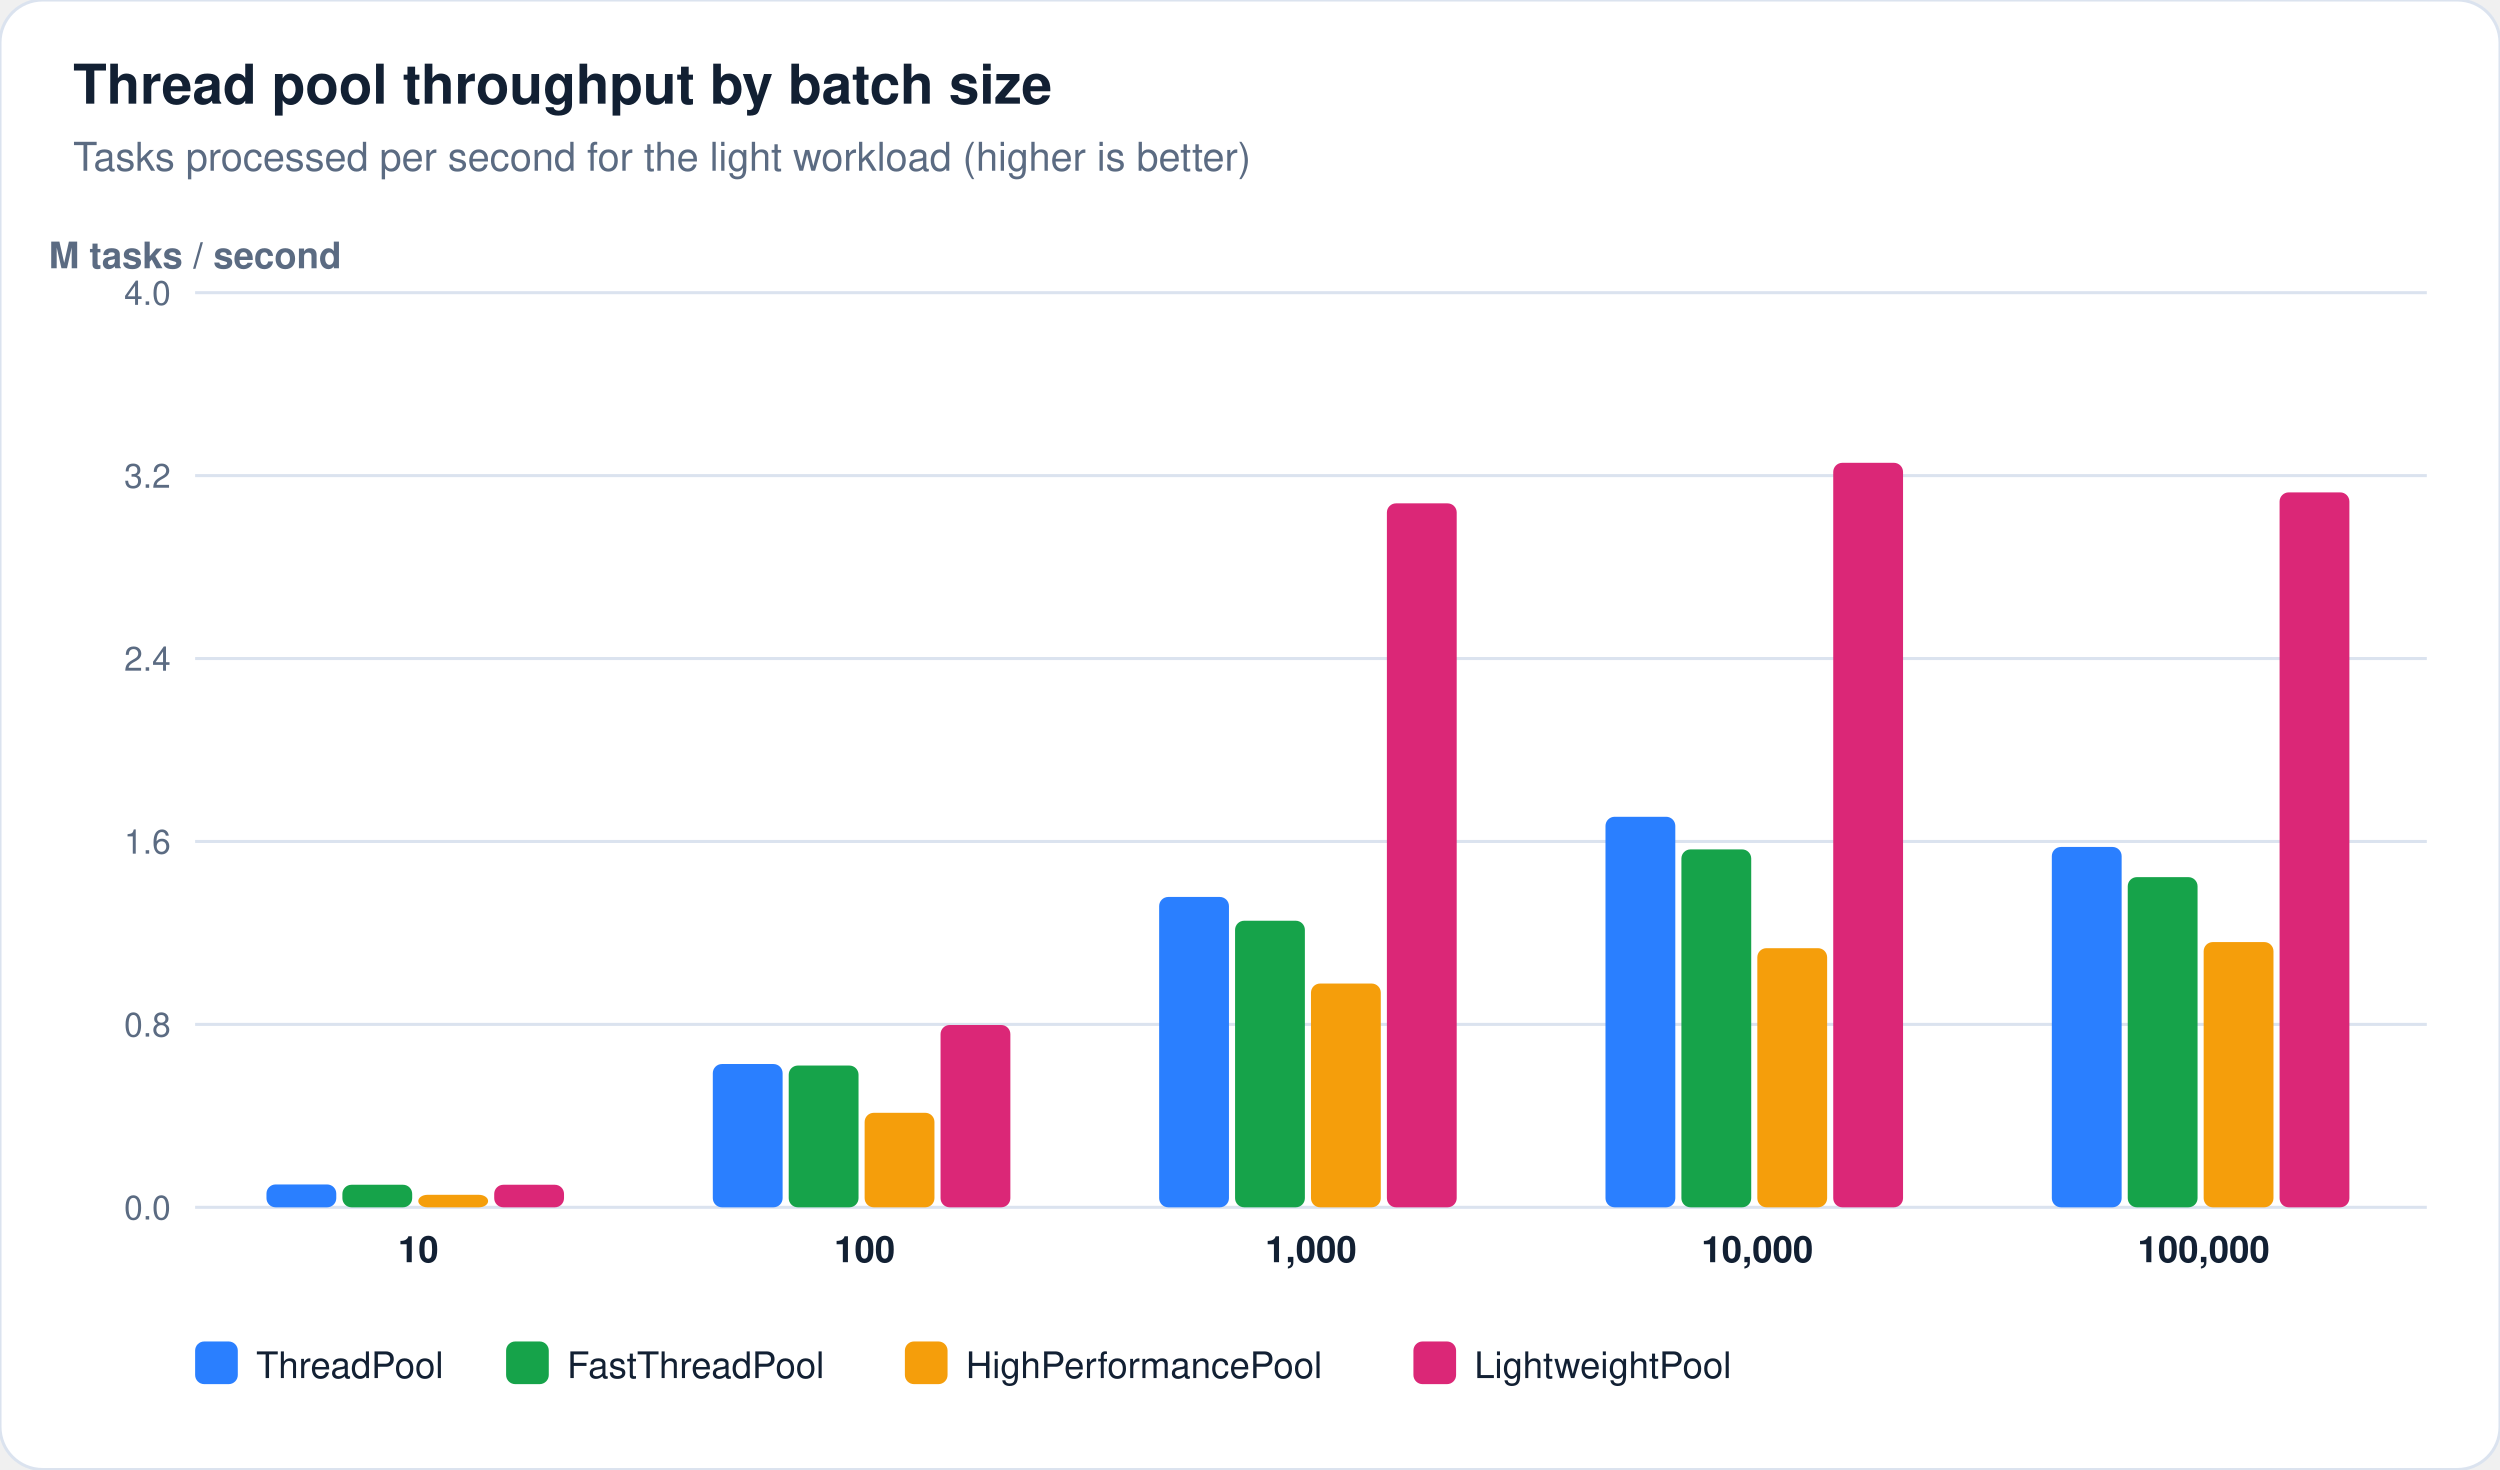
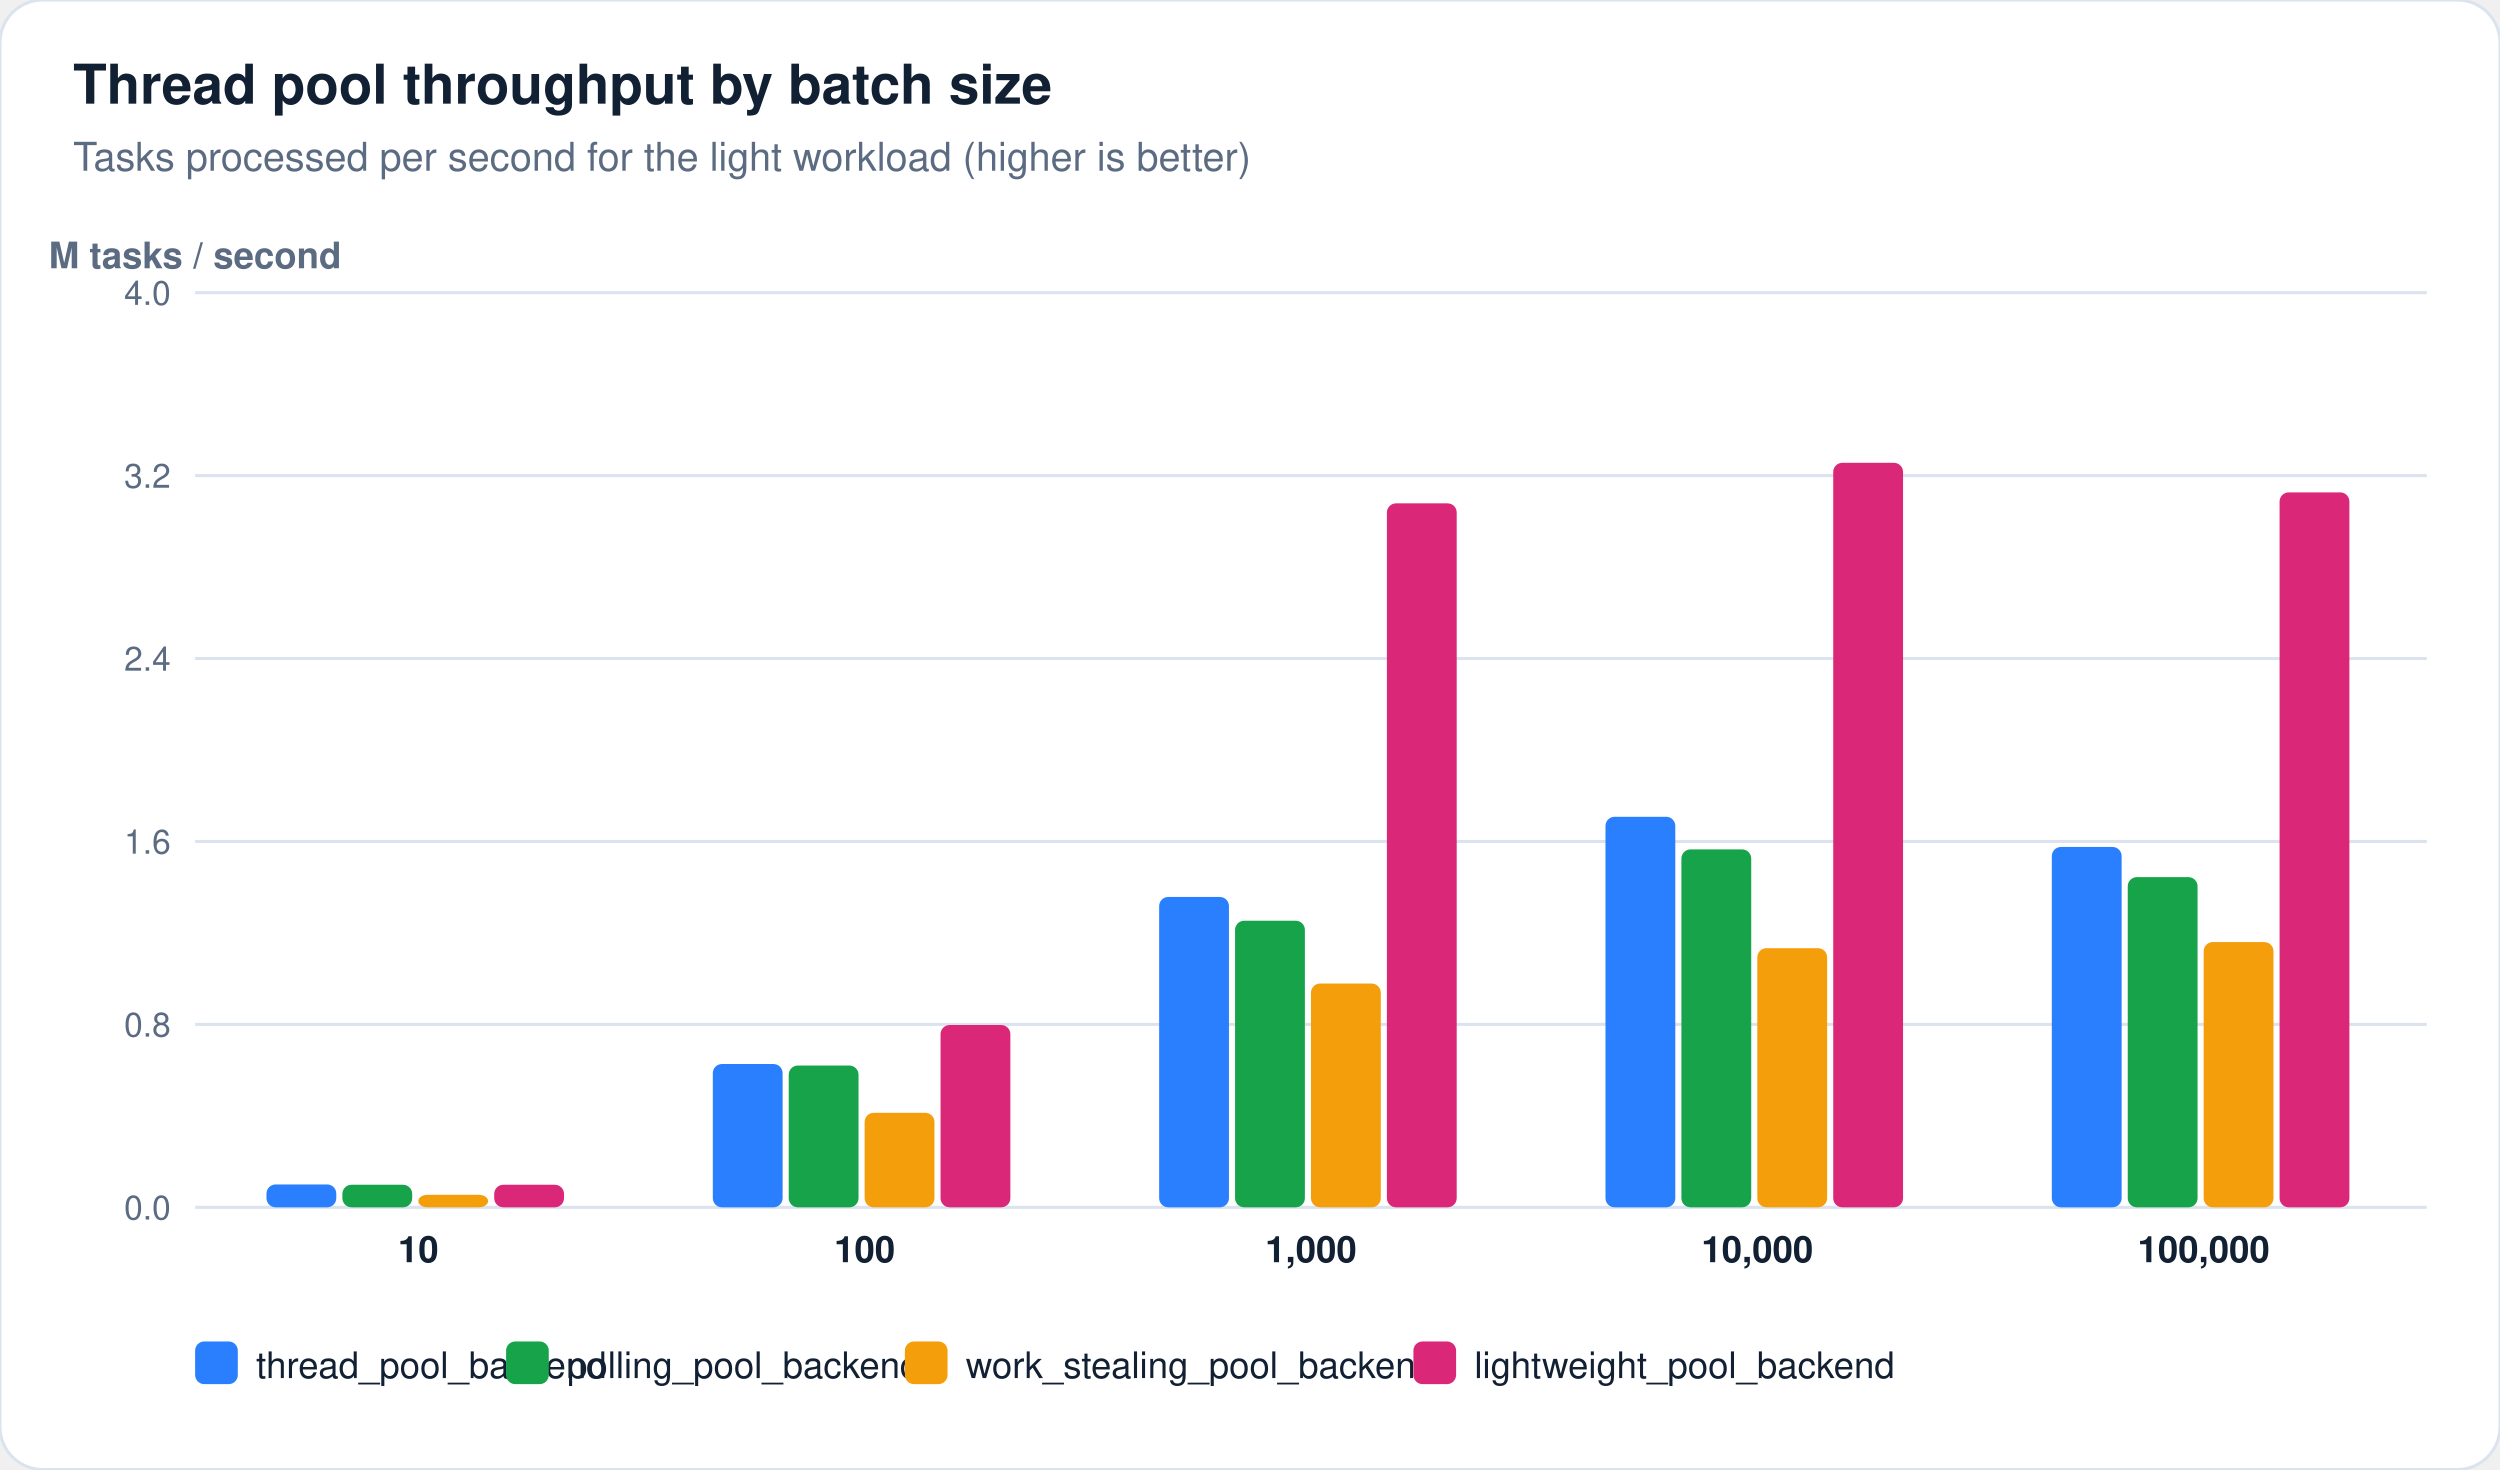
<svg xmlns="http://www.w3.org/2000/svg" viewBox="0 0 820 482" width="820" height="482" font-family="'Segoe UI', Helvetica, Arial, sans-serif">
  <rect x="0" y="0" width="820" height="482" rx="14" fill="#ffffff" stroke="#dbe3ef" />
  <text x="24" y="34" fill="#122033" font-size="18" font-weight="700">Thread pool throughput by batch size</text>
  <text x="24" y="56" fill="#5b6b82" font-size="13">Tasks processed per second for the light workload (higher is better)</text>
  <line x1="64" y1="396.0" x2="796" y2="396.0" stroke="#dbe3ef" stroke-width="1" />
  <text x="56" y="400.0" fill="#5b6b82" font-size="11" text-anchor="end">0.0</text>
  <line x1="64" y1="336.0" x2="796" y2="336.0" stroke="#dbe3ef" stroke-width="1" />
  <text x="56" y="340.0" fill="#5b6b82" font-size="11" text-anchor="end">0.8</text>
  <line x1="64" y1="276.0" x2="796" y2="276.0" stroke="#dbe3ef" stroke-width="1" />
  <text x="56" y="280.0" fill="#5b6b82" font-size="11" text-anchor="end">1.6</text>
  <line x1="64" y1="216.0" x2="796" y2="216.0" stroke="#dbe3ef" stroke-width="1" />
  <text x="56" y="220.0" fill="#5b6b82" font-size="11" text-anchor="end">2.4</text>
  <line x1="64" y1="156.0" x2="796" y2="156.0" stroke="#dbe3ef" stroke-width="1" />
  <text x="56" y="160.0" fill="#5b6b82" font-size="11" text-anchor="end">3.2</text>
  <line x1="64" y1="96.0" x2="796" y2="96.0" stroke="#dbe3ef" stroke-width="1" />
  <text x="56" y="100.0" fill="#5b6b82" font-size="11" text-anchor="end">4.0</text>
  <text x="16" y="88" fill="#5b6b82" font-size="12" font-weight="600">M tasks / second</text>
  <rect x="87.4" y="388.5" width="22.9" height="7.5" rx="3" fill="#2a7fff" />
  <rect x="112.3" y="388.6" width="22.9" height="7.4" rx="3" fill="#16a34a" />
  <rect x="137.2" y="391.9" width="22.9" height="4.1" rx="3" fill="#f59e0b" />
  <rect x="162.1" y="388.6" width="22.9" height="7.4" rx="3" fill="#db2777" />
  <text x="137.2" y="414.0" fill="#122033" font-size="12" font-weight="600" text-anchor="middle">10</text>
  <rect x="233.8" y="349.0" width="22.9" height="47.0" rx="3" fill="#2a7fff" />
  <rect x="258.7" y="349.5" width="22.9" height="46.5" rx="3" fill="#16a34a" />
  <rect x="283.6" y="365.0" width="22.9" height="31.0" rx="3" fill="#f59e0b" />
  <rect x="308.5" y="336.2" width="22.9" height="59.8" rx="3" fill="#db2777" />
  <text x="283.6" y="414.0" fill="#122033" font-size="12" font-weight="600" text-anchor="middle">100</text>
  <rect x="380.2" y="294.2" width="22.9" height="101.8" rx="3" fill="#2a7fff" />
  <rect x="405.1" y="302.0" width="22.9" height="94.0" rx="3" fill="#16a34a" />
  <rect x="430.0" y="322.6" width="22.9" height="73.4" rx="3" fill="#f59e0b" />
  <rect x="454.9" y="165.1" width="22.9" height="230.9" rx="3" fill="#db2777" />
  <text x="430.0" y="414.0" fill="#122033" font-size="12" font-weight="600" text-anchor="middle">1,000</text>
  <rect x="526.6" y="267.9" width="22.9" height="128.1" rx="3" fill="#2a7fff" />
  <rect x="551.5" y="278.6" width="22.9" height="117.4" rx="3" fill="#16a34a" />
  <rect x="576.4" y="311.0" width="22.9" height="85.0" rx="3" fill="#f59e0b" />
  <rect x="601.3" y="151.8" width="22.9" height="244.2" rx="3" fill="#db2777" />
  <text x="576.4" y="414.0" fill="#122033" font-size="12" font-weight="600" text-anchor="middle">10,000</text>
  <rect x="673.0" y="277.8" width="22.9" height="118.2" rx="3" fill="#2a7fff" />
  <rect x="697.9" y="287.7" width="22.9" height="108.3" rx="3" fill="#16a34a" />
  <rect x="722.8" y="309.0" width="22.9" height="87.0" rx="3" fill="#f59e0b" />
  <rect x="747.7" y="161.5" width="22.9" height="234.5" rx="3" fill="#db2777" />
  <text x="722.8" y="414.0" fill="#122033" font-size="12" font-weight="600" text-anchor="middle">100,000</text>
  <rect x="64" y="440" width="14" height="14" rx="3" fill="#2a7fff" />
-   <text x="84" y="452" fill="#122033" font-size="12">ThreadPool</text>
+   <text x="84" y="452" fill="#122033" font-size="12">thread_pool_backend</text>
  <rect x="166.0" y="440" width="14" height="14" rx="3" fill="#16a34a" />
-   <text x="186.0" y="452" fill="#122033" font-size="12">FastThreadPool</text>
+   <text x="186.0" y="452" fill="#122033" font-size="12">polling_pool_backend</text>
  <rect x="296.8" y="440" width="14" height="14" rx="3" fill="#f59e0b" />
-   <text x="316.8" y="452" fill="#122033" font-size="12">HighPerformancePool</text>
+   <text x="316.8" y="452" fill="#122033" font-size="12">work_stealing_pool_backend</text>
  <rect x="463.6" y="440" width="14" height="14" rx="3" fill="#db2777" />
-   <text x="483.6" y="452" fill="#122033" font-size="12">LightweightPool</text>
+   <text x="483.6" y="452" fill="#122033" font-size="12">lightweight_pool_backend</text>
</svg>
